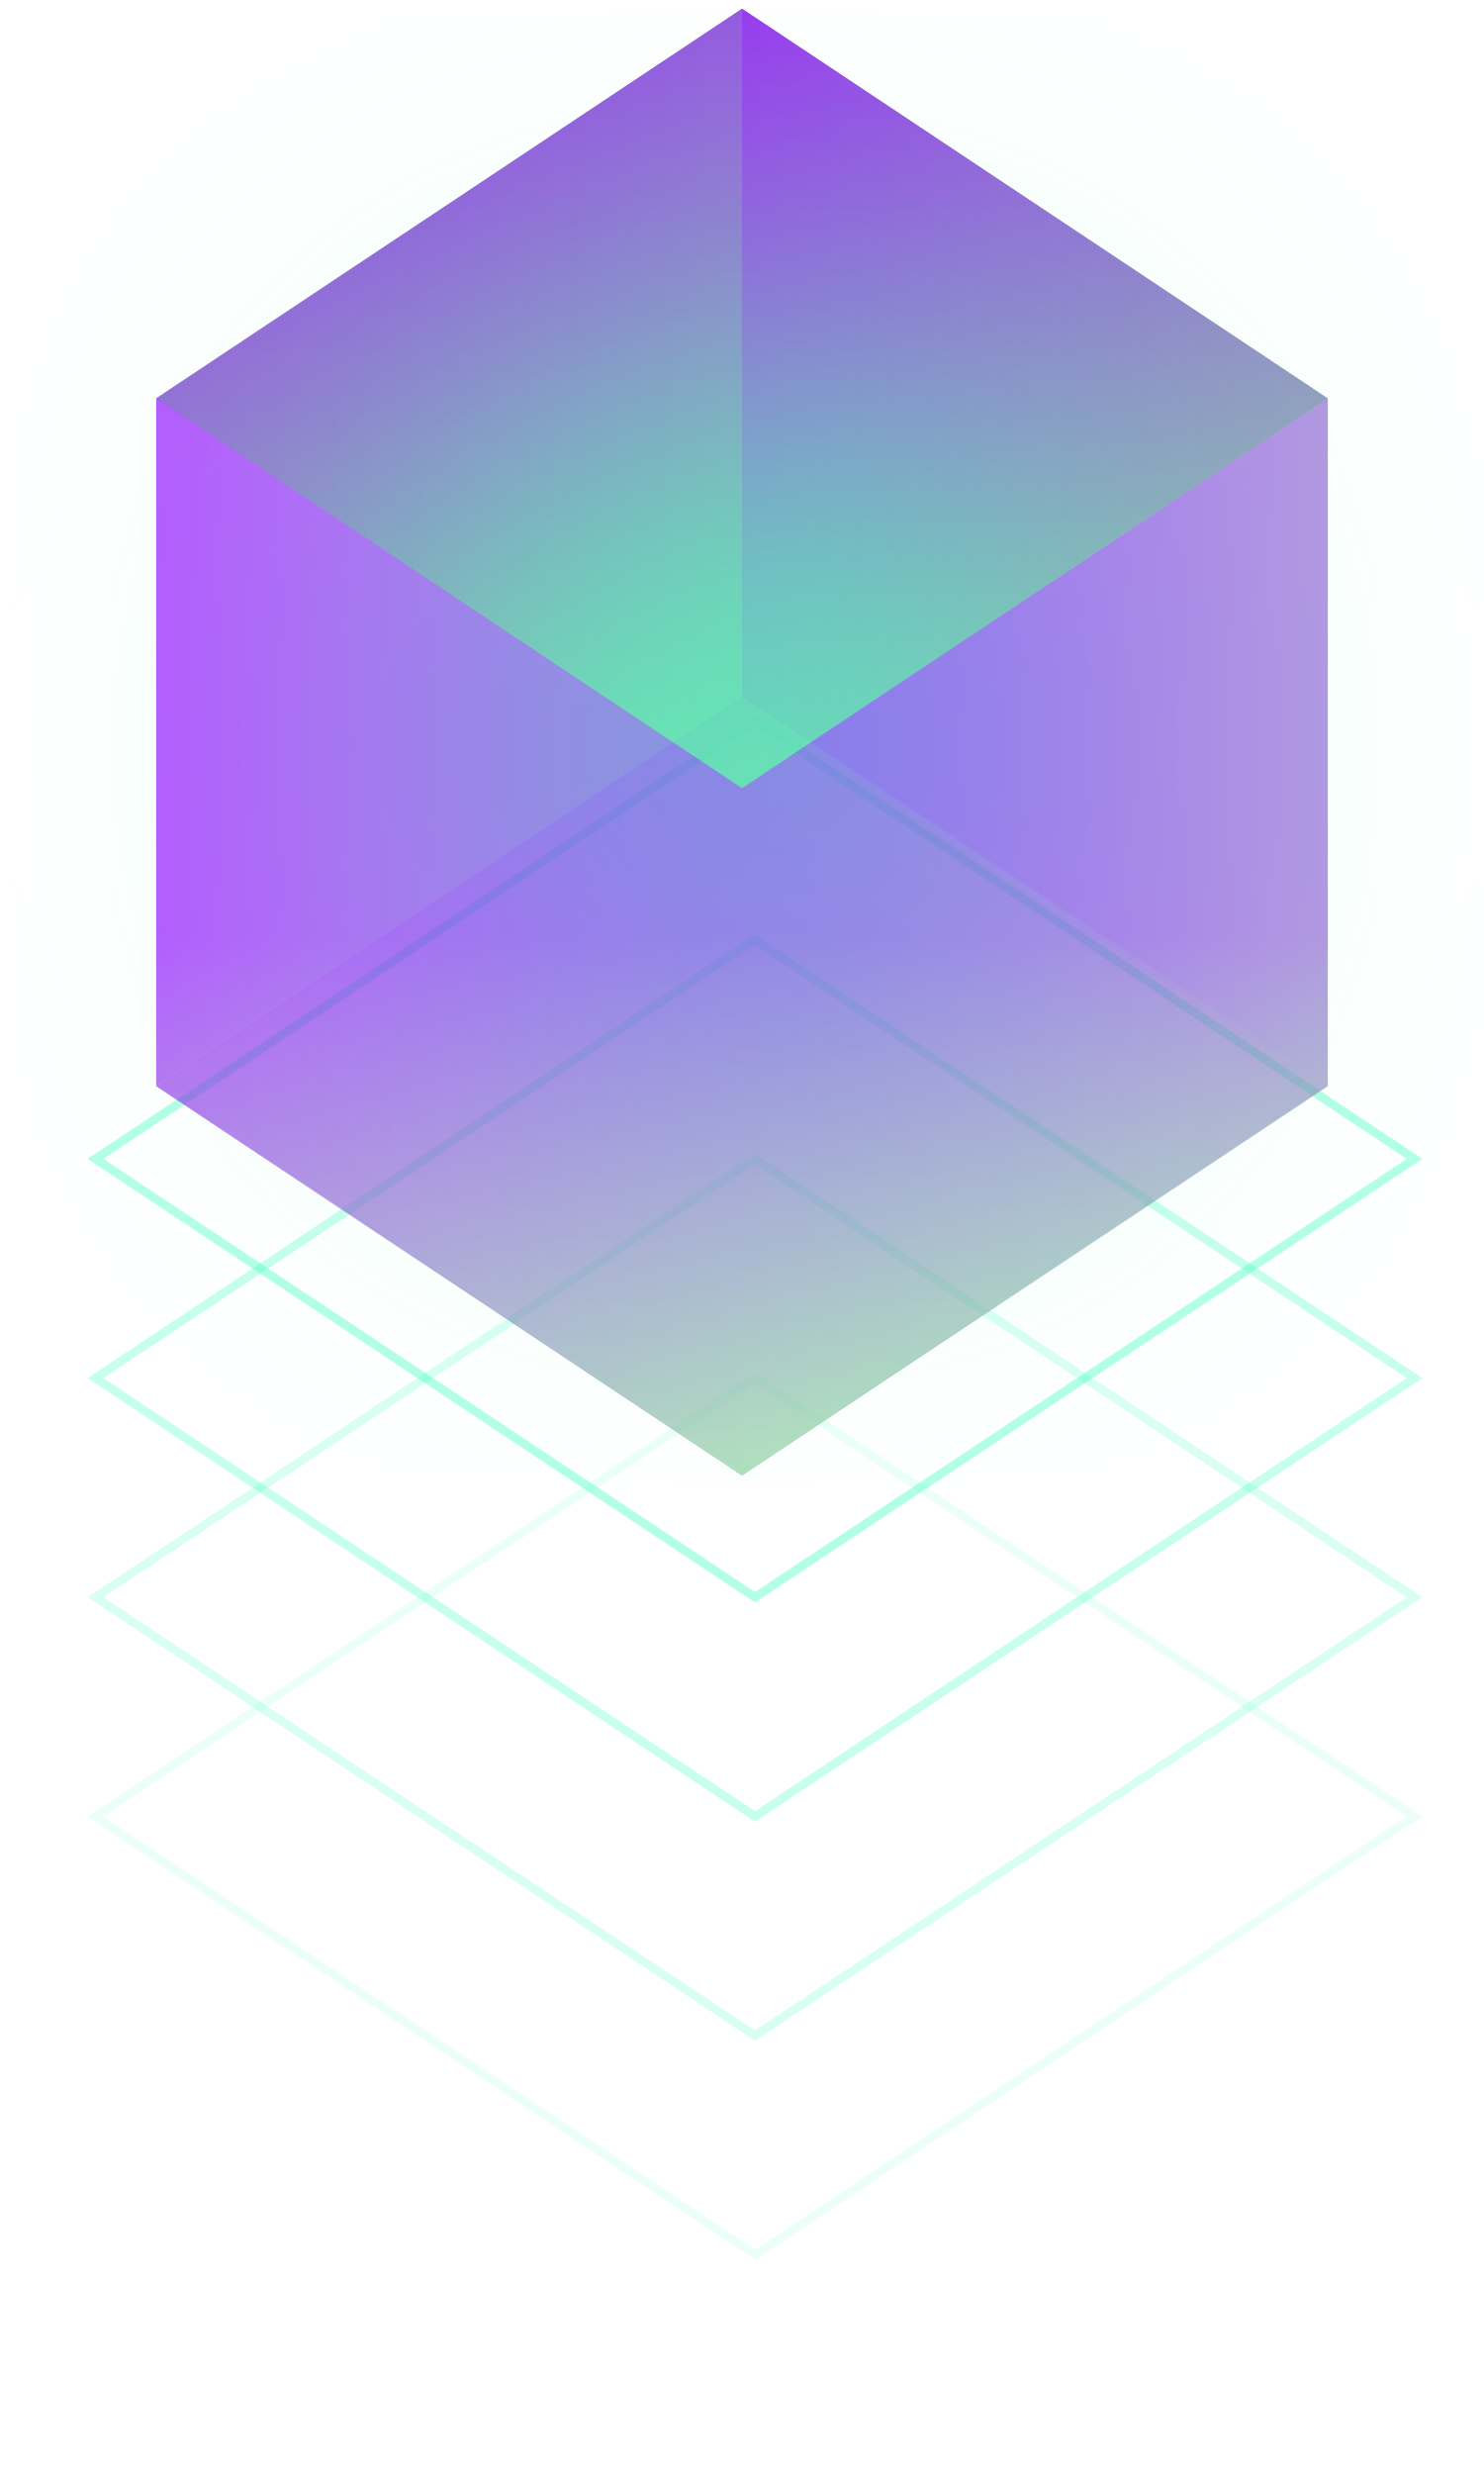
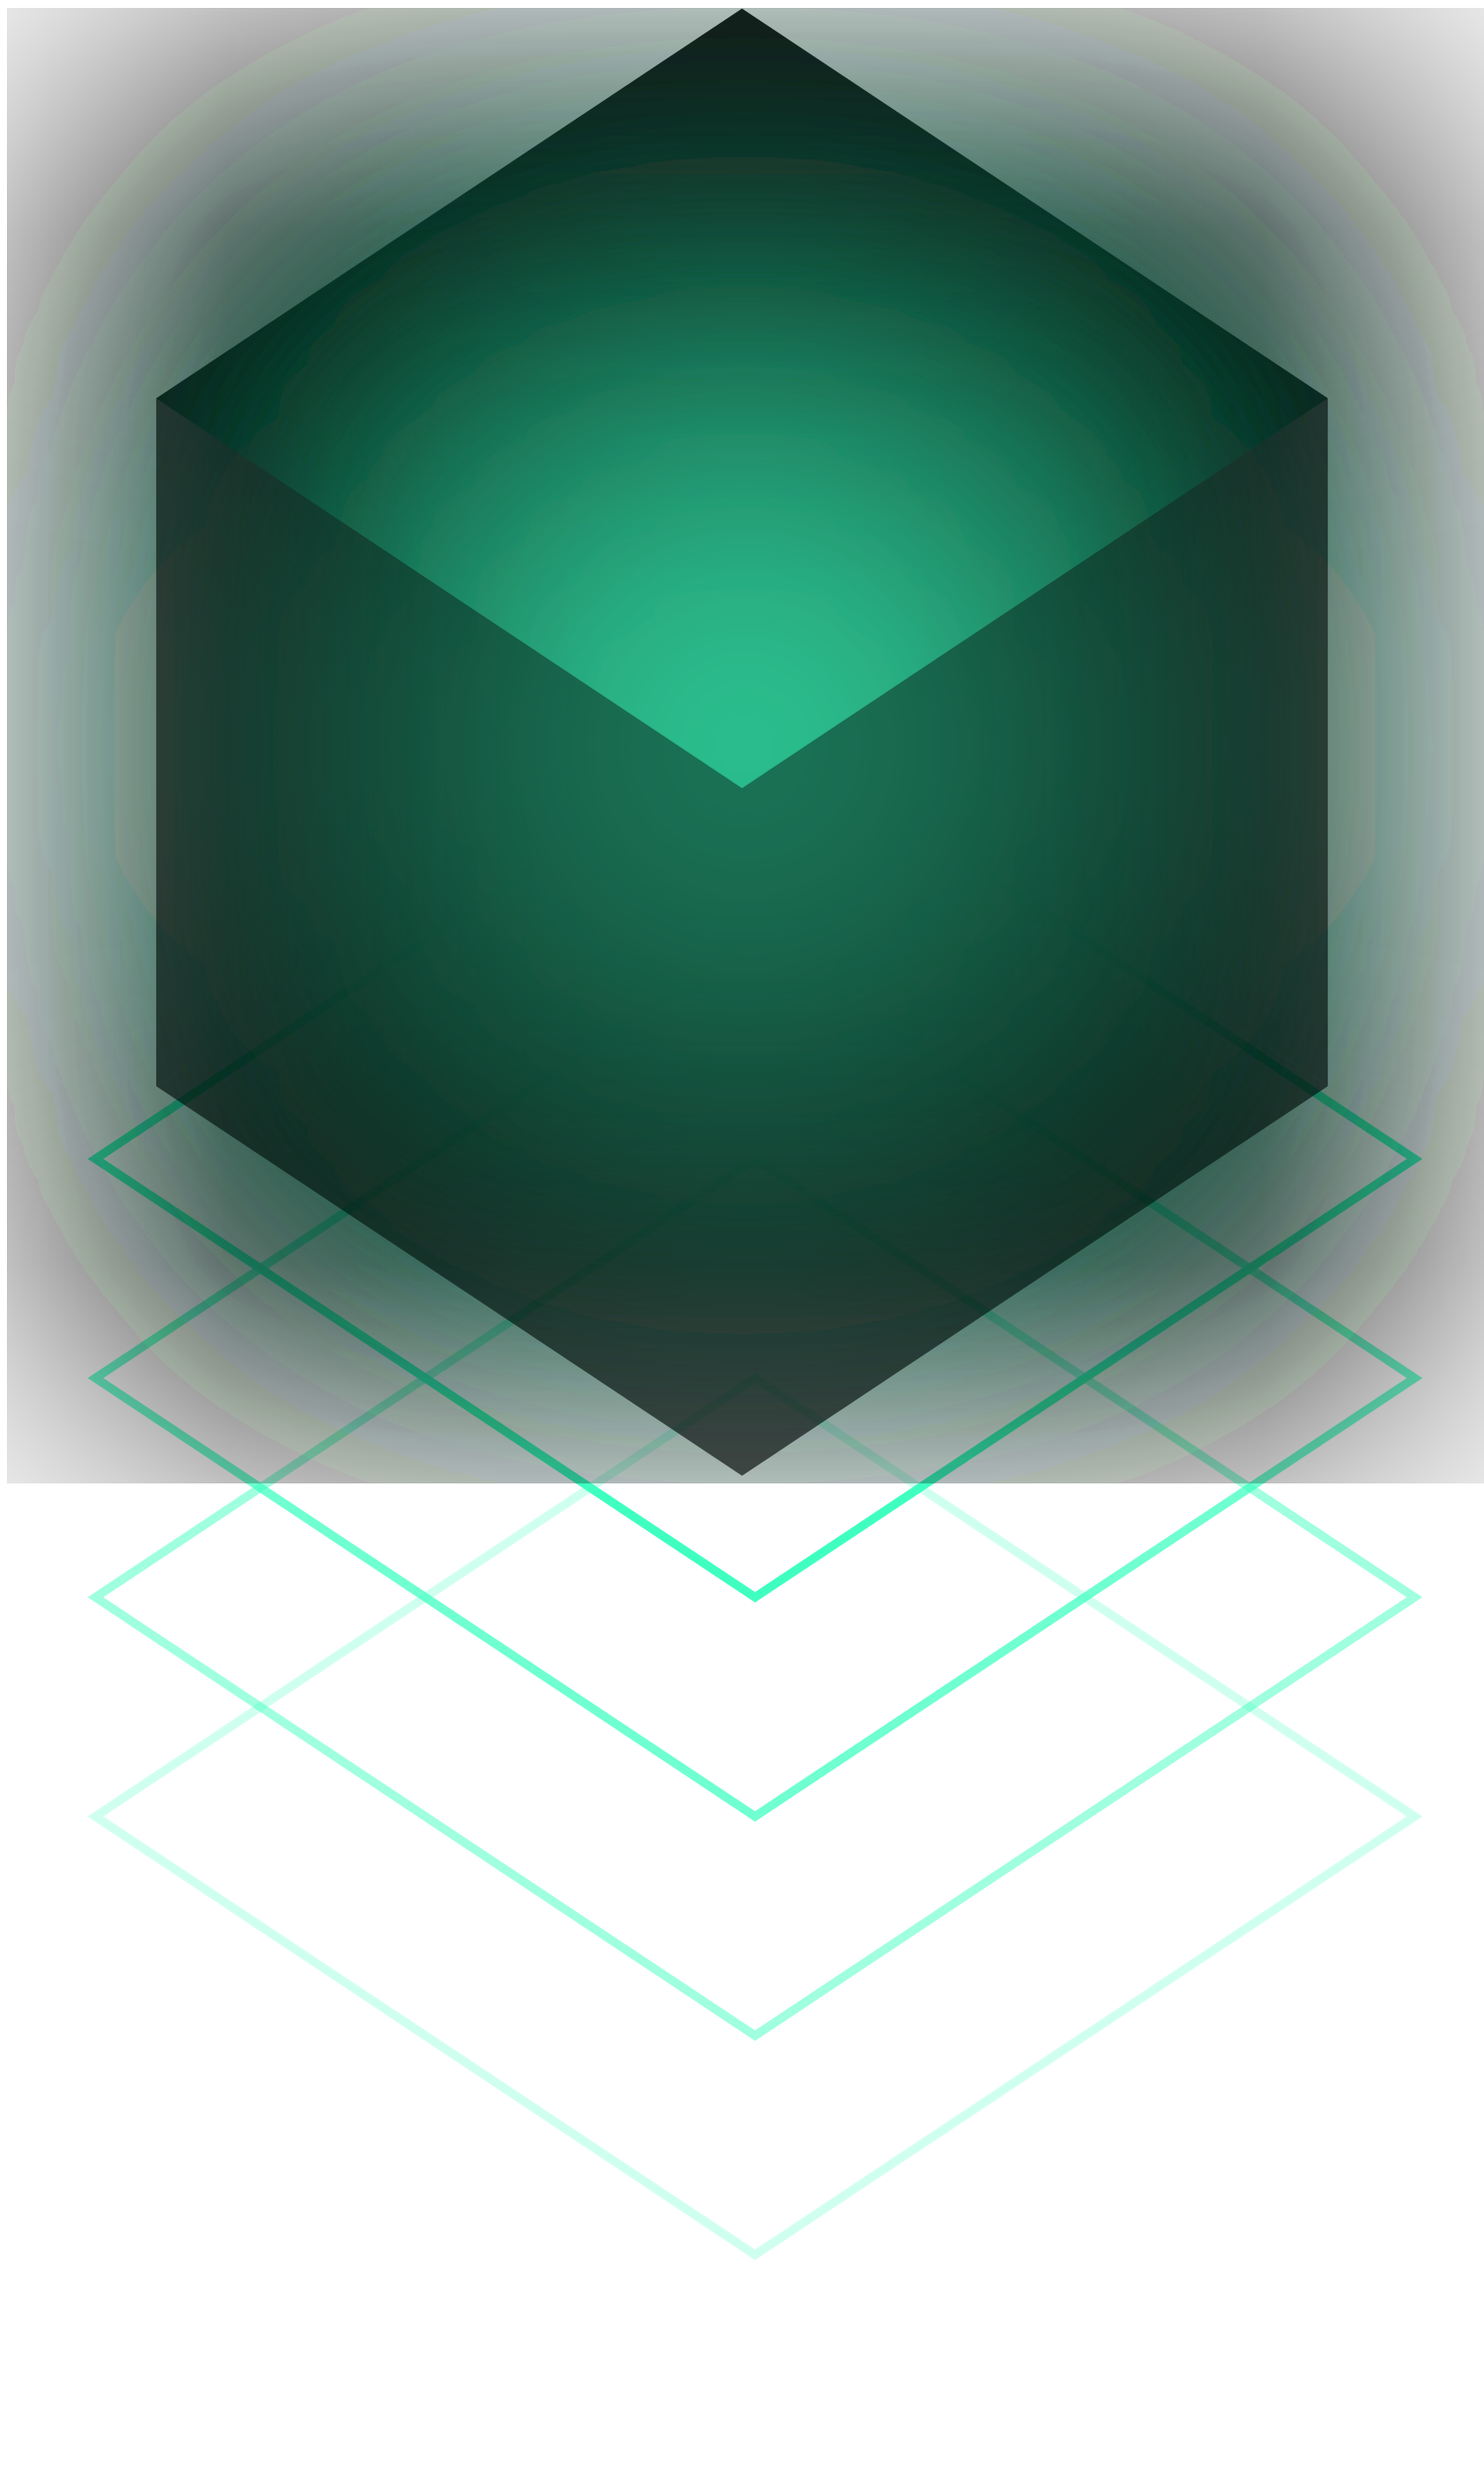
<svg xmlns="http://www.w3.org/2000/svg" viewBox="0 0 171 285" fill="none">
-   <path opacity=".25" d="M87 259.75l-76-50.5 76-50.5 76 50.5-76 50.5z" stroke="#3FFFC0" stroke-opacity=".4" stroke-miterlimit="10" stroke-linecap="round" />
-   <path opacity=".5" d="M87 234.5L11 184l76-50.5 76 50.5-76 50.5z" stroke="#3FFFC0" stroke-opacity=".4" stroke-miterlimit="10" stroke-linecap="round" />
-   <path opacity=".75" d="M87 209.25l-76-50.5 76-50.5 76 50.5-76 50.5z" stroke="#3FFFC0" stroke-opacity=".4" stroke-miterlimit="10" stroke-linecap="round" />
-   <path d="M11 133.5L87 83l76 50.5L87 184l-76-50.5z" stroke="#3FFFC0" stroke-opacity=".4" stroke-miterlimit="10" stroke-linecap="round" />
+   <path opacity=".25" d="M87 259.75l-76-50.5 76-50.5 76 50.5-76 50.5z" stroke="#3FFFC0" strokeOpacity=".4" strokeMiterlimit="10" stroke-linecap="round" />
+   <path opacity=".5" d="M87 234.5L11 184l76-50.5 76 50.5-76 50.5z" stroke="#3FFFC0" strokeOpacity=".4" strokeMiterlimit="10" stroke-linecap="round" />
+   <path opacity=".75" d="M87 209.25l-76-50.5 76-50.5 76 50.5-76 50.5z" stroke="#3FFFC0" strokeOpacity=".4" strokeMiterlimit="10" stroke-linecap="round" />
+   <path d="M11 133.5L87 83l76 50.5L87 184l-76-50.5z" stroke="#3FFFC0" strokeOpacity=".4" strokeMiterlimit="10" stroke-linecap="round" />
  <path opacity=".4" d="M135 44.89L67.5 0 0 44.89l67.5 44.88L135 44.9z" transform="matrix(-1 0 0 1 153 80.23)" fill="url(#paint0_linear)" />
  <path opacity=".4" d="M135 44.89L67.5 0 0 44.89l67.5 44.88L135 44.9z" transform="matrix(-1 0 0 1 153 1)" fill="url(#paint1_linear)" />
  <path opacity=".4" d="M0 0v79.23l67.5 44.88V44.9L0 0z" transform="matrix(-1 0 0 1 85.5 1)" fill="url(#paint2_linear)" />
  <path opacity=".4" d="M67.5 0v79.23L0 124.1V44.9L67.5 0z" transform="matrix(-1 0 0 1 153 1)" fill="url(#paint3_linear)" />
  <path opacity=".7" d="M0 44.89l67.5 44.88L135 44.9 67.5 0 0 44.89z" transform="matrix(-1 0 0 1 153 1)" fill="url(#paint4_linear)" />
  <g filter="url(#filter0_f)">
    <ellipse cx="31.04" cy="30.92" rx="31.04" ry="30.92" transform="matrix(-1 0 0 1 116.9 54.94)" fill="#3FFFC0" />
  </g>
  <path opacity=".4" d="M67.5 0v79.23L0 124.1V44.9L67.5 0z" transform="matrix(-1 0 0 1 85.5 45.89)" fill="url(#paint5_linear)" />
  <path opacity=".4" d="M0 0v79.23l67.5 44.88V44.9L0 0z" transform="matrix(-1 0 0 1 153 45.89)" fill="url(#paint6_linear)" />
  <defs>
-     <filter id="filter0_f" x=".82" y=".94" width="170.09" height="169.85" filterUnits="userSpaceOnUse" color-interpolation-filters="sRGB">
-       <feFlood flood-opacity="0" result="BackgroundImageFix" />
+     <filter id="filter0_f" x=".82" y=".94" width="170.09" height="169.85" filterUnits="userSpaceOnUse" colorInterpolationFilters="sRGB">
+       <feFlood floodOpacity="0" result="BackgroundImageFix" />
      <feBlend in="SourceGraphic" in2="BackgroundImageFix" result="shape" />
      <feGaussianBlur stdDeviation="27" result="effect1_foregroundBlur" />
    </filter>
    <linearGradient id="paint0_linear" x2="1" gradientUnits="userSpaceOnUse" gradientTransform="matrix(135 0 0 48.702 0 20.53)">
-       <stop stop-color="#80FF81" />
-       <stop offset="1" stop-color="#8C00FF" />
+       <stop stopColor="#80FF81" />
+       <stop offset="1" stopColor="#8C00FF" />
    </linearGradient>
    <linearGradient id="paint1_linear" x2="1" gradientUnits="userSpaceOnUse" gradientTransform="matrix(135 0 0 48.702 0 20.53)">
-       <stop stop-color="#80FF81" />
-       <stop offset="1" stop-color="#8C00FF" />
+       <stop stopColor="#80FF81" />
+       <stop offset="1" stopColor="#8C00FF" />
    </linearGradient>
    <linearGradient id="paint2_linear" x2="1" gradientUnits="userSpaceOnUse" gradientTransform="matrix(67.5 0 0 67.3305 0 28.38)">
-       <stop stop-color="#80FF81" />
-       <stop offset="1" stop-color="#8C00FF" />
+       <stop stopColor="#80FF81" />
+       <stop offset="1" stopColor="#8C00FF" />
    </linearGradient>
    <linearGradient id="paint3_linear" x2="1" gradientUnits="userSpaceOnUse" gradientTransform="matrix(67.5 0 0 67.3305 0 28.38)">
-       <stop stop-color="#80FF81" />
-       <stop offset="1" stop-color="#8C00FF" />
+       <stop stopColor="#80FF81" />
+       <stop offset="1" stopColor="#8C00FF" />
    </linearGradient>
    <linearGradient id="paint4_linear" x2="1" gradientUnits="userSpaceOnUse" gradientTransform="matrix(0 -135.084 49.0217 0 43.34 117.47)">
-       <stop stop-color="#80FF81" />
-       <stop offset="1" stop-color="#8C00FF" />
+       <stop stopColor="#80FF81" />
+       <stop offset="1" stopColor="#8C00FF" />
    </linearGradient>
    <linearGradient id="paint5_linear" x2="1" gradientUnits="userSpaceOnUse" gradientTransform="matrix(0 -62.2149 62.4272 0 36.29 124.26)">
-       <stop stop-color="#80FF81" />
-       <stop offset="1" stop-color="#8C00FF" />
+       <stop stopColor="#80FF81" />
+       <stop offset="1" stopColor="#8C00FF" />
    </linearGradient>
    <linearGradient id="paint6_linear" x2="1" gradientUnits="userSpaceOnUse" gradientTransform="matrix(0 -62.2149 62.4272 0 36.29 124.26)">
-       <stop stop-color="#80FF81" />
-       <stop offset="1" stop-color="#8C00FF" />
+       <stop stopColor="#80FF81" />
+       <stop offset="1" stopColor="#8C00FF" />
    </linearGradient>
  </defs>
</svg>
